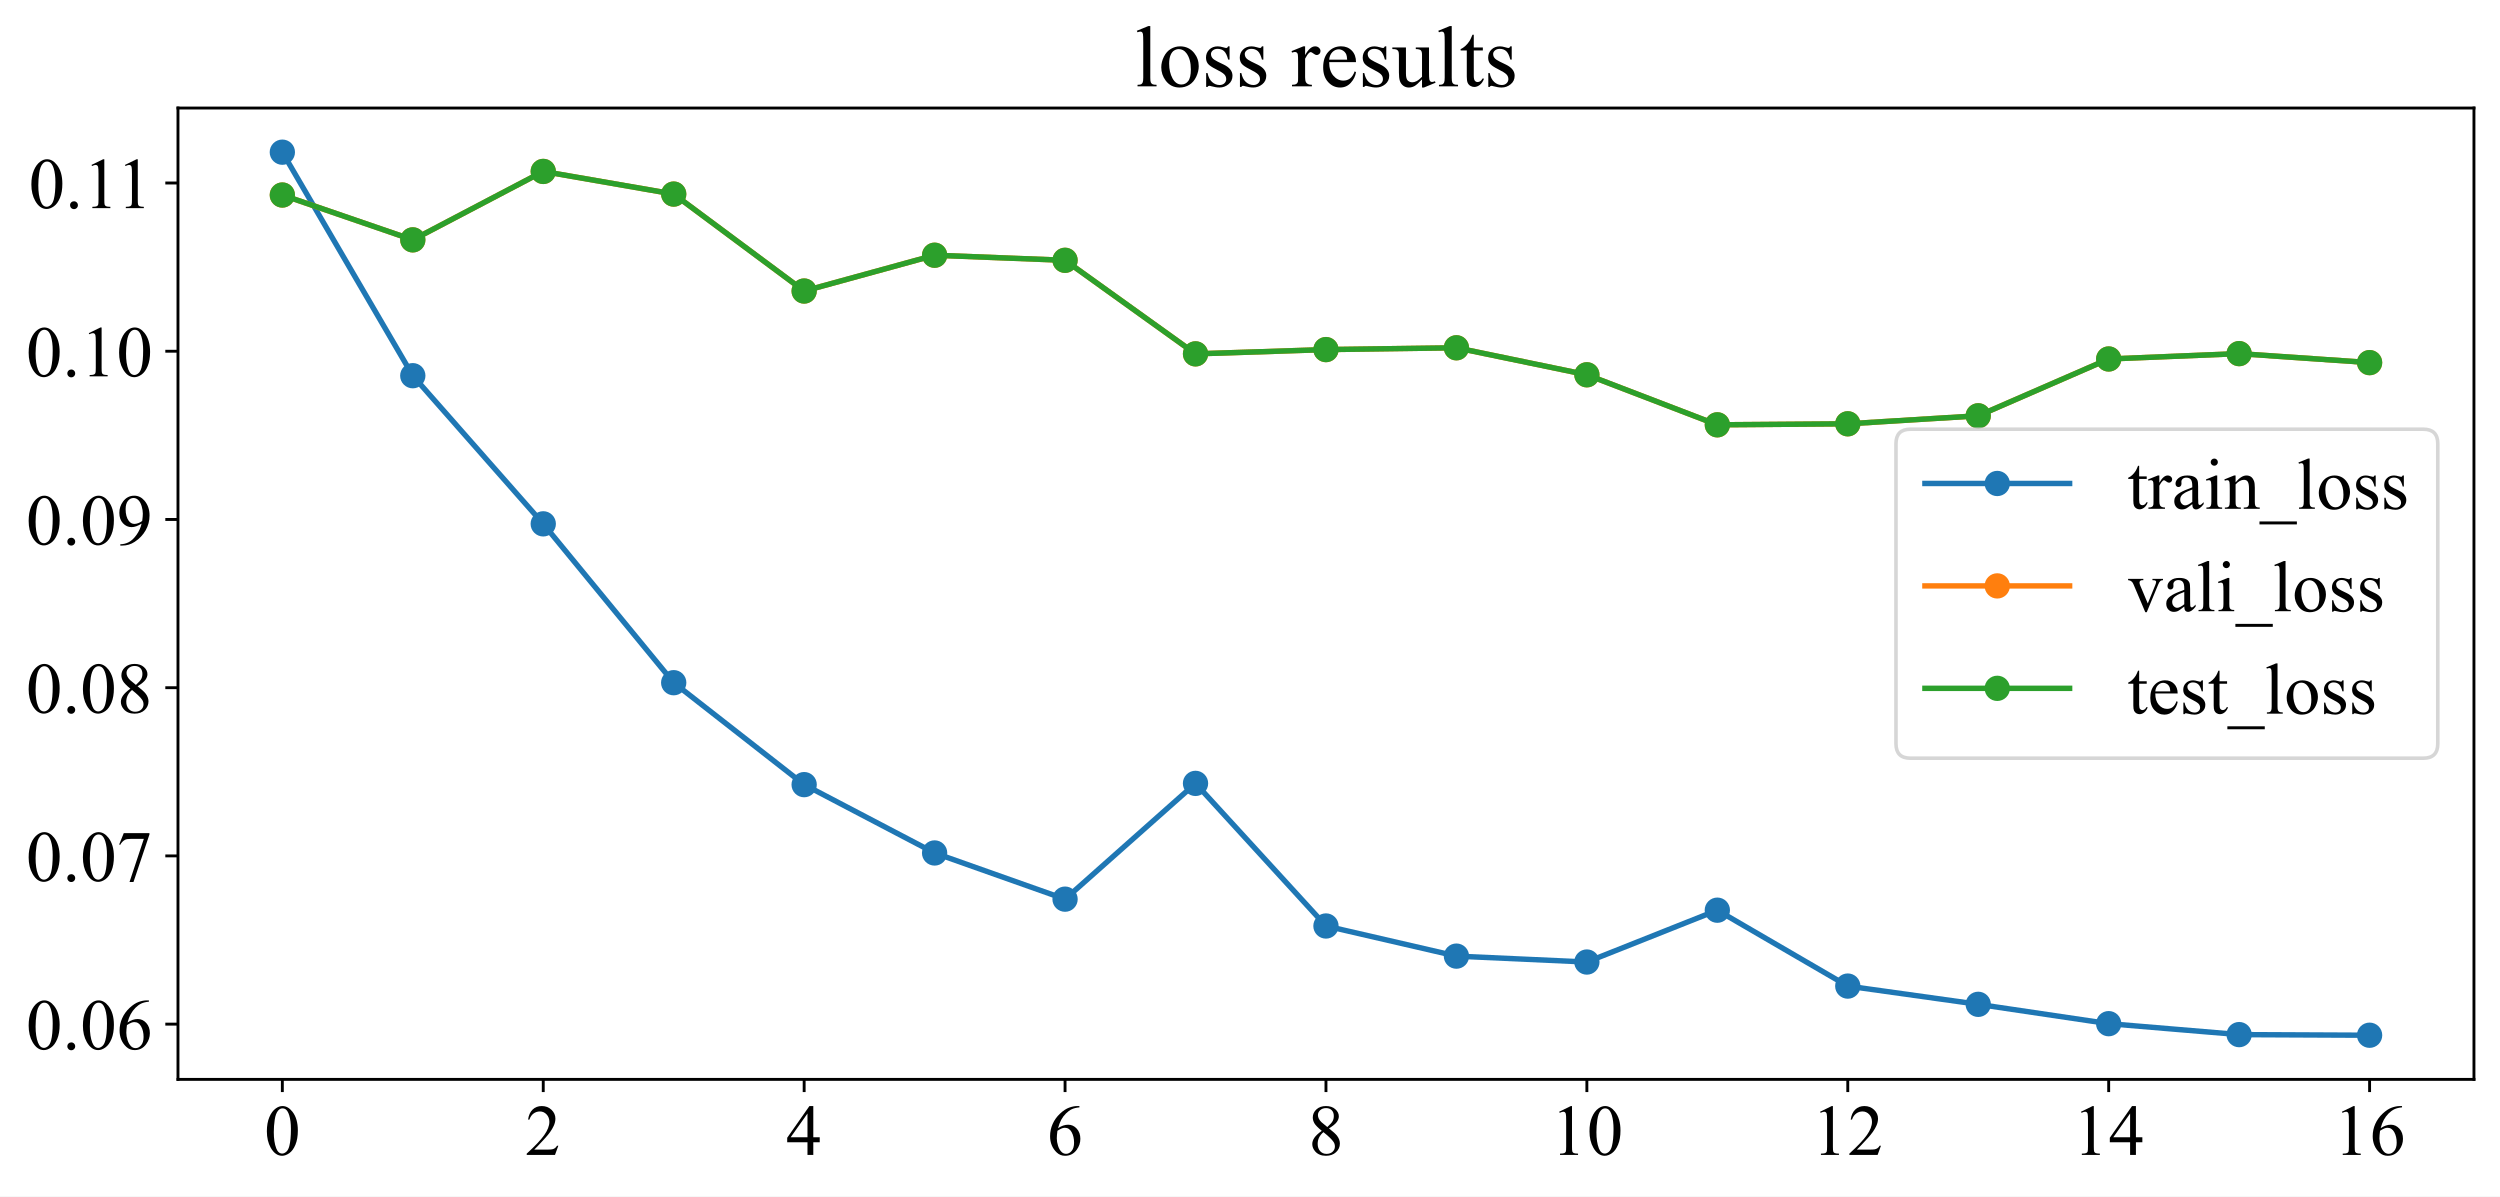
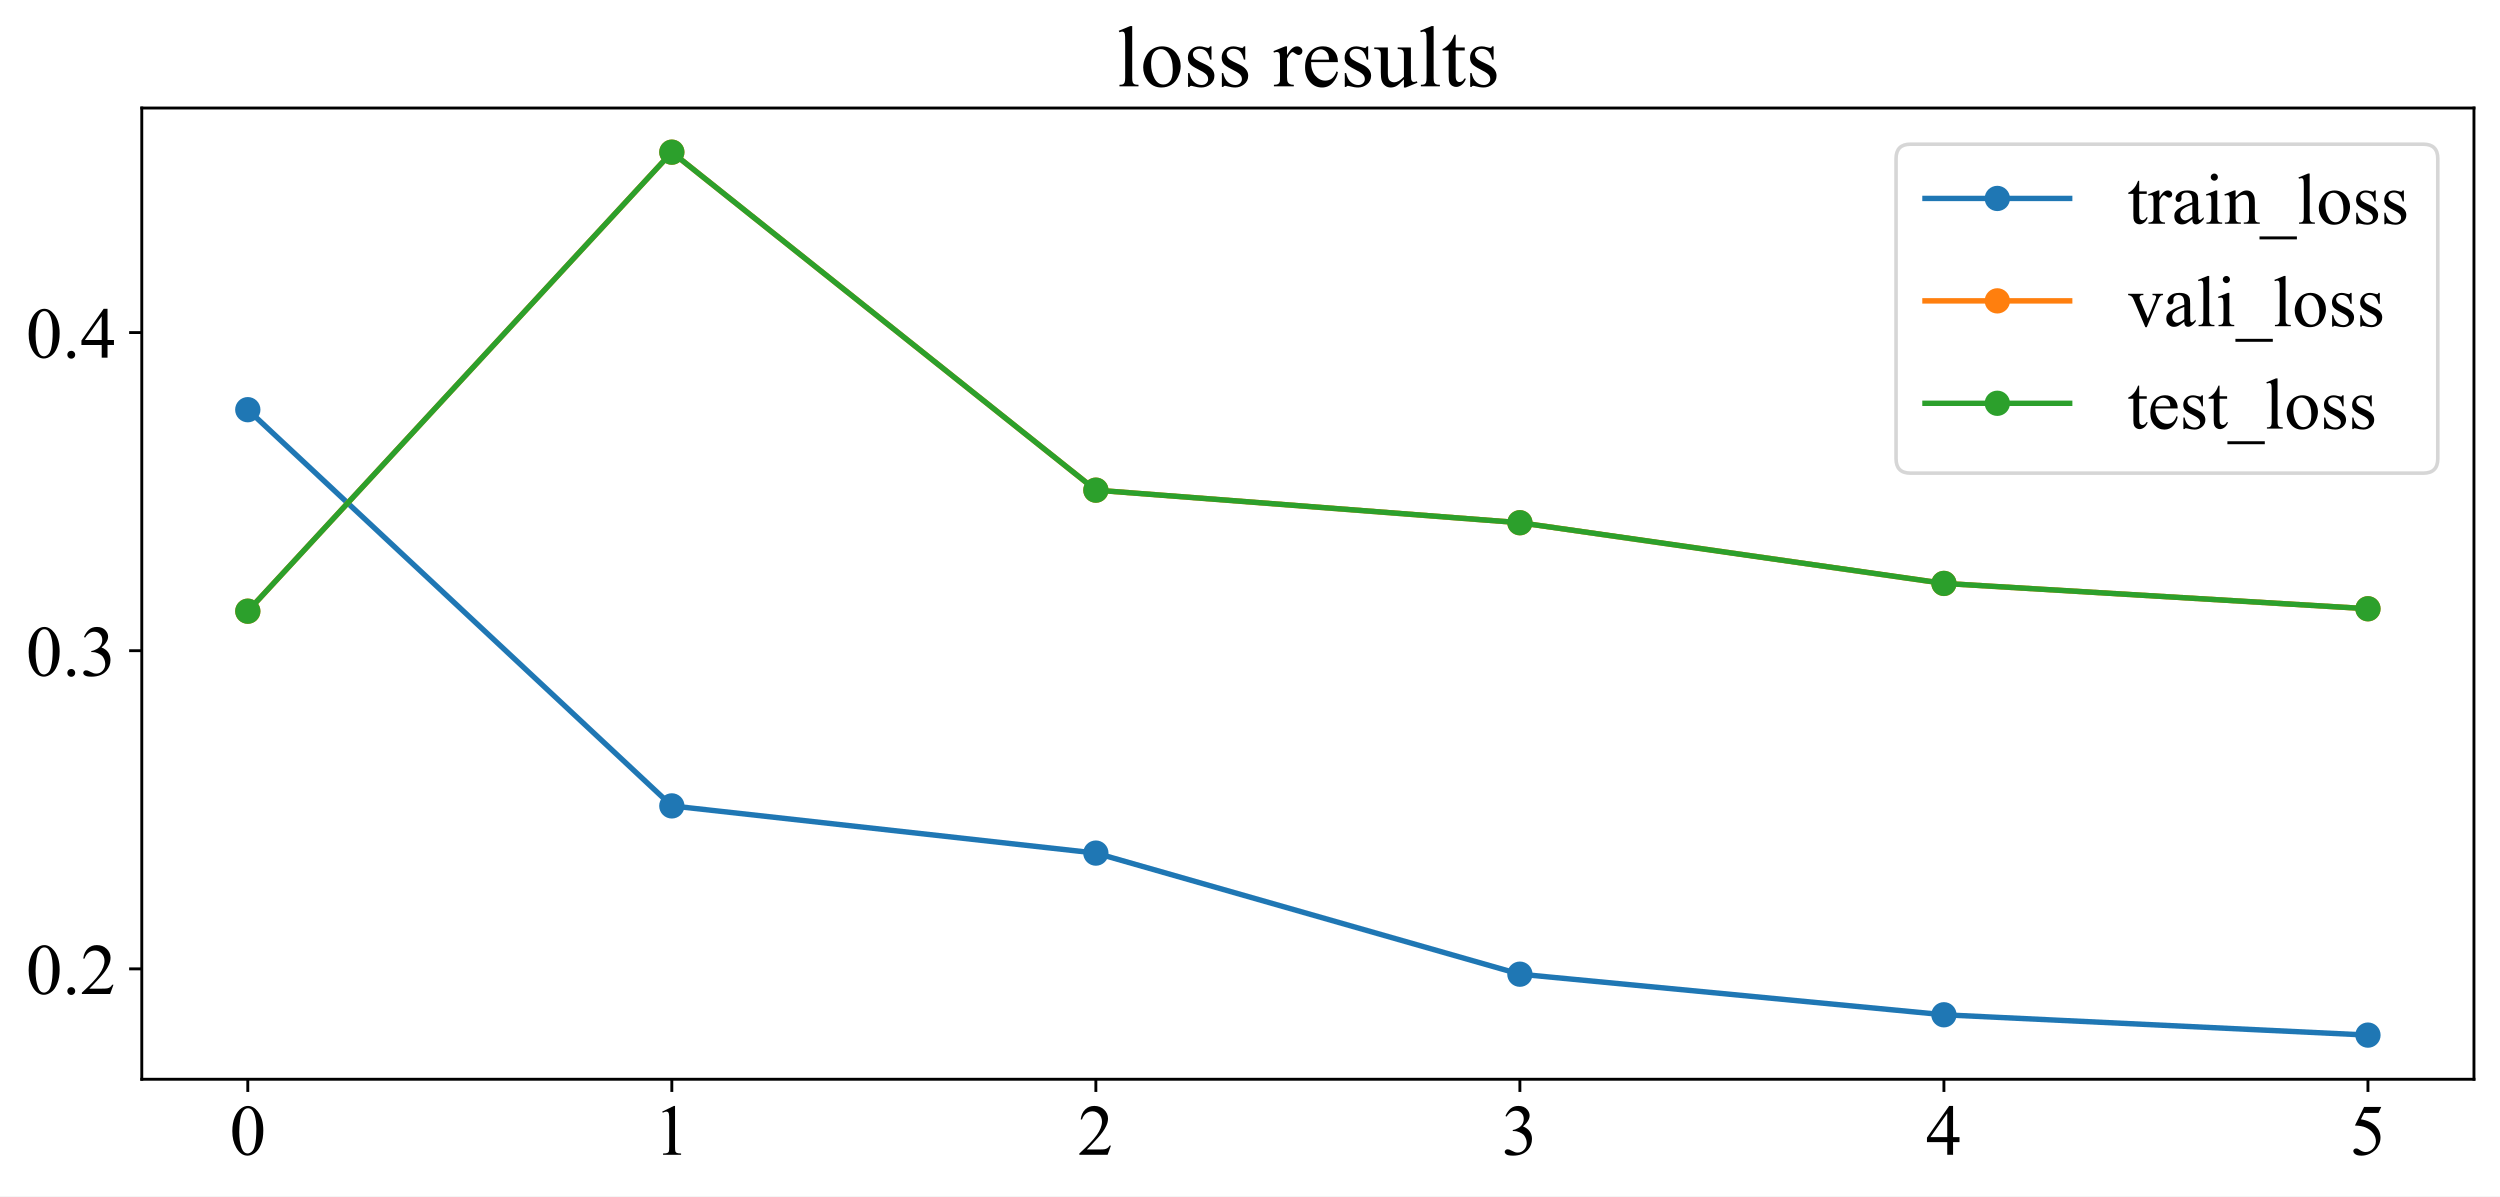
- <svg xmlns="http://www.w3.org/2000/svg" xmlns:xlink="http://www.w3.org/1999/xlink" width="691.1pt" height="330.751pt" viewBox="0 0 691.1 330.751" version="1.1">
+ <svg xmlns="http://www.w3.org/2000/svg" xmlns:xlink="http://www.w3.org/1999/xlink" width="691.18pt" height="330.751pt" viewBox="0 0 691.18 330.751" version="1.1">
  <defs>
    <style type="text/css">*{stroke-linejoin: round; stroke-linecap: butt}</style>
  </defs>
  <g id="figure_1">
    <g id="patch_1">
-       <path d="M 0 330.751  L 691.1 330.751  L 691.1 0  L 0 0  z " style="fill: #ffffff" />
+       <path d="M 0 330.751  L 691.18 330.751  L 691.18 0  L 0 0  z " style="fill: #ffffff" />
    </g>
    <g id="axes_1">
      <g id="patch_2">
-         <path d="M 49.2 298.385  L 683.9 298.385  L 683.9 29.865  L 49.2 29.865  z " style="fill: #ffffff" />
+         <path d="M 39.2 298.385  L 683.98 298.385  L 683.98 29.865  L 39.2 29.865  z " style="fill: #ffffff" />
      </g>
      <g id="matplotlib.axis_1">
        <g id="xtick_1">
          <g id="line2d_1">
            <defs>
-               <path id="meda4251c9f" d="M 0 0  L 0 3.5  " style="stroke: #000000; stroke-width: 0.8" />
+               <path id="m35d4647834" d="M 0 0  L 0 3.5  " style="stroke: #000000; stroke-width: 0.8" />
            </defs>
            <g>
-               <use xlink:href="#meda4251c9f" x="78.05" y="298.385" style="stroke: #000000; stroke-width: 0.8" />
+               <use xlink:href="#m35d4647834" x="68.508" y="298.385" style="stroke: #000000; stroke-width: 0.8" />
            </g>
          </g>
          <g id="text_1">
-             <g transform="translate(73.05 319.2725) scale(0.2 -0.2)">
+             <g transform="translate(63.50818 319.2725) scale(0.2 -0.2)">
              <defs>
                <path id="TimesNewRomanPSMT-30" d="M 231 2094  Q 231 2819 450 3342  Q 669 3866 1031 4122  Q 1313 4325 1613 4325  Q 2100 4325 2488 3828  Q 2972 3213 2972 2159  Q 2972 1422 2759 906  Q 2547 391 2217 158  Q 1888 -75 1581 -75  Q 975 -75 572 641  Q 231 1244 231 2094  z M 844 2016  Q 844 1141 1059 588  Q 1238 122 1591 122  Q 1759 122 1940 273  Q 2122 425 2216 781  Q 2359 1319 2359 2297  Q 2359 3022 2209 3506  Q 2097 3866 1919 4016  Q 1791 4119 1609 4119  Q 1397 4119 1231 3928  Q 1006 3669 925 3112  Q 844 2556 844 2016  z " transform="scale(0.015625)" />
              </defs>
              <use xlink:href="#TimesNewRomanPSMT-30" />
            </g>
          </g>
        </g>
        <g id="xtick_2">
          <g id="line2d_2">
            <g>
-               <use xlink:href="#meda4251c9f" x="150.175" y="298.385" style="stroke: #000000; stroke-width: 0.8" />
+               <use xlink:href="#m35d4647834" x="185.741" y="298.385" style="stroke: #000000; stroke-width: 0.8" />
            </g>
          </g>
          <g id="text_2">
-             <g transform="translate(145.175 319.2725) scale(0.2 -0.2)">
-               <defs>
-                 <path id="TimesNewRomanPSMT-32" d="M 2934 816  L 2638 0  L 138 0  L 138 116  Q 1241 1122 1691 1759  Q 2141 2397 2141 2925  Q 2141 3328 1894 3587  Q 1647 3847 1303 3847  Q 991 3847 742 3664  Q 494 3481 375 3128  L 259 3128  Q 338 3706 661 4015  Q 984 4325 1469 4325  Q 1984 4325 2329 3994  Q 2675 3663 2675 3213  Q 2675 2891 2525 2569  Q 2294 2063 1775 1497  Q 997 647 803 472  L 1909 472  Q 2247 472 2383 497  Q 2519 522 2628 598  Q 2738 675 2819 816  L 2934 816  z " transform="scale(0.015625)" />
-               </defs>
-               <use xlink:href="#TimesNewRomanPSMT-32" />
+             <g transform="translate(180.7409 319.2725) scale(0.2 -0.2)">
+               <defs>
+                 <path id="TimesNewRomanPSMT-31" d="M 750 3822  L 1781 4325  L 1884 4325  L 1884 747  Q 1884 391 1914 303  Q 1944 216 2037 169  Q 2131 122 2419 116  L 2419 0  L 825 0  L 825 116  Q 1125 122 1212 167  Q 1300 213 1334 289  Q 1369 366 1369 747  L 1369 3034  Q 1369 3497 1338 3628  Q 1316 3728 1258 3775  Q 1200 3822 1119 3822  Q 1003 3822 797 3725  L 750 3822  z " transform="scale(0.015625)" />
+               </defs>
+               <use xlink:href="#TimesNewRomanPSMT-31" />
            </g>
          </g>
        </g>
        <g id="xtick_3">
          <g id="line2d_3">
            <g>
-               <use xlink:href="#meda4251c9f" x="222.3" y="298.385" style="stroke: #000000; stroke-width: 0.8" />
+               <use xlink:href="#m35d4647834" x="302.974" y="298.385" style="stroke: #000000; stroke-width: 0.8" />
            </g>
          </g>
          <g id="text_3">
-             <g transform="translate(217.3 319.2725) scale(0.2 -0.2)">
-               <defs>
-                 <path id="TimesNewRomanPSMT-34" d="M 2978 1563  L 2978 1119  L 2409 1119  L 2409 0  L 1894 0  L 1894 1119  L 100 1119  L 100 1519  L 2066 4325  L 2409 4325  L 2409 1563  L 2978 1563  z M 1894 1563  L 1894 3666  L 406 1563  L 1894 1563  z " transform="scale(0.015625)" />
-               </defs>
-               <use xlink:href="#TimesNewRomanPSMT-34" />
+             <g transform="translate(297.9736 319.2725) scale(0.2 -0.2)">
+               <defs>
+                 <path id="TimesNewRomanPSMT-32" d="M 2934 816  L 2638 0  L 138 0  L 138 116  Q 1241 1122 1691 1759  Q 2141 2397 2141 2925  Q 2141 3328 1894 3587  Q 1647 3847 1303 3847  Q 991 3847 742 3664  Q 494 3481 375 3128  L 259 3128  Q 338 3706 661 4015  Q 984 4325 1469 4325  Q 1984 4325 2329 3994  Q 2675 3663 2675 3213  Q 2675 2891 2525 2569  Q 2294 2063 1775 1497  Q 997 647 803 472  L 1909 472  Q 2247 472 2383 497  Q 2519 522 2628 598  Q 2738 675 2819 816  L 2934 816  z " transform="scale(0.015625)" />
+               </defs>
+               <use xlink:href="#TimesNewRomanPSMT-32" />
            </g>
          </g>
        </g>
        <g id="xtick_4">
          <g id="line2d_4">
            <g>
-               <use xlink:href="#meda4251c9f" x="294.425" y="298.385" style="stroke: #000000; stroke-width: 0.8" />
+               <use xlink:href="#m35d4647834" x="420.206" y="298.385" style="stroke: #000000; stroke-width: 0.8" />
            </g>
          </g>
          <g id="text_4">
-             <g transform="translate(289.425 319.2725) scale(0.2 -0.2)">
-               <defs>
-                 <path id="TimesNewRomanPSMT-36" d="M 2869 4325  L 2869 4209  Q 2456 4169 2195 4045  Q 1934 3922 1679 3669  Q 1425 3416 1258 3105  Q 1091 2794 978 2366  Q 1428 2675 1881 2675  Q 2316 2675 2634 2325  Q 2953 1975 2953 1425  Q 2953 894 2631 456  Q 2244 -75 1606 -75  Q 1172 -75 869 213  Q 275 772 275 1663  Q 275 2231 503 2743  Q 731 3256 1154 3653  Q 1578 4050 1965 4187  Q 2353 4325 2688 4325  L 2869 4325  z M 925 2138  Q 869 1716 869 1456  Q 869 1156 980 804  Q 1091 453 1309 247  Q 1469 100 1697 100  Q 1969 100 2183 356  Q 2397 613 2397 1088  Q 2397 1622 2184 2012  Q 1972 2403 1581 2403  Q 1463 2403 1327 2353  Q 1191 2303 925 2138  z " transform="scale(0.015625)" />
-               </defs>
-               <use xlink:href="#TimesNewRomanPSMT-36" />
+             <g transform="translate(415.2064 319.2725) scale(0.2 -0.2)">
+               <defs>
+                 <path id="TimesNewRomanPSMT-33" d="M 325 3431  Q 506 3859 782 4092  Q 1059 4325 1472 4325  Q 1981 4325 2253 3994  Q 2459 3747 2459 3466  Q 2459 3003 1878 2509  Q 2269 2356 2469 2072  Q 2669 1788 2669 1403  Q 2669 853 2319 450  Q 1863 -75 997 -75  Q 569 -75 414 31  Q 259 138 259 259  Q 259 350 332 419  Q 406 488 509 488  Q 588 488 669 463  Q 722 447 909 348  Q 1097 250 1169 231  Q 1284 197 1416 197  Q 1734 197 1970 444  Q 2206 691 2206 1028  Q 2206 1275 2097 1509  Q 2016 1684 1919 1775  Q 1784 1900 1550 2001  Q 1316 2103 1072 2103  L 972 2103  L 972 2197  Q 1219 2228 1467 2375  Q 1716 2522 1828 2728  Q 1941 2934 1941 3181  Q 1941 3503 1739 3701  Q 1538 3900 1238 3900  Q 753 3900 428 3381  L 325 3431  z " transform="scale(0.015625)" />
+               </defs>
+               <use xlink:href="#TimesNewRomanPSMT-33" />
            </g>
          </g>
        </g>
        <g id="xtick_5">
          <g id="line2d_5">
            <g>
-               <use xlink:href="#meda4251c9f" x="366.55" y="298.385" style="stroke: #000000; stroke-width: 0.8" />
+               <use xlink:href="#m35d4647834" x="537.439" y="298.385" style="stroke: #000000; stroke-width: 0.8" />
            </g>
          </g>
          <g id="text_5">
-             <g transform="translate(361.55 319.2725) scale(0.2 -0.2)">
-               <defs>
-                 <path id="TimesNewRomanPSMT-38" d="M 1228 2134  Q 725 2547 579 2797  Q 434 3047 434 3316  Q 434 3728 753 4026  Q 1072 4325 1600 4325  Q 2113 4325 2425 4047  Q 2738 3769 2738 3413  Q 2738 3175 2569 2928  Q 2400 2681 1866 2347  Q 2416 1922 2594 1678  Q 2831 1359 2831 1006  Q 2831 559 2490 242  Q 2150 -75 1597 -75  Q 994 -75 656 303  Q 388 606 388 966  Q 388 1247 577 1523  Q 766 1800 1228 2134  z M 1719 2469  Q 2094 2806 2194 3001  Q 2294 3197 2294 3444  Q 2294 3772 2109 3958  Q 1925 4144 1606 4144  Q 1288 4144 1088 3959  Q 888 3775 888 3528  Q 888 3366 970 3203  Q 1053 3041 1206 2894  L 1719 2469  z M 1375 2016  Q 1116 1797 991 1539  Q 866 1281 866 981  Q 866 578 1086 336  Q 1306 94 1647 94  Q 1984 94 2187 284  Q 2391 475 2391 747  Q 2391 972 2272 1150  Q 2050 1481 1375 2016  z " transform="scale(0.015625)" />
-               </defs>
-               <use xlink:href="#TimesNewRomanPSMT-38" />
+             <g transform="translate(532.4391 319.2725) scale(0.2 -0.2)">
+               <defs>
+                 <path id="TimesNewRomanPSMT-34" d="M 2978 1563  L 2978 1119  L 2409 1119  L 2409 0  L 1894 0  L 1894 1119  L 100 1119  L 100 1519  L 2066 4325  L 2409 4325  L 2409 1563  L 2978 1563  z M 1894 1563  L 1894 3666  L 406 1563  L 1894 1563  z " transform="scale(0.015625)" />
+               </defs>
+               <use xlink:href="#TimesNewRomanPSMT-34" />
            </g>
          </g>
        </g>
        <g id="xtick_6">
          <g id="line2d_6">
            <g>
-               <use xlink:href="#meda4251c9f" x="438.675" y="298.385" style="stroke: #000000; stroke-width: 0.8" />
+               <use xlink:href="#m35d4647834" x="654.672" y="298.385" style="stroke: #000000; stroke-width: 0.8" />
            </g>
          </g>
          <g id="text_6">
-             <g transform="translate(428.675 319.2725) scale(0.2 -0.2)">
-               <defs>
-                 <path id="TimesNewRomanPSMT-31" d="M 750 3822  L 1781 4325  L 1884 4325  L 1884 747  Q 1884 391 1914 303  Q 1944 216 2037 169  Q 2131 122 2419 116  L 2419 0  L 825 0  L 825 116  Q 1125 122 1212 167  Q 1300 213 1334 289  Q 1369 366 1369 747  L 1369 3034  Q 1369 3497 1338 3628  Q 1316 3728 1258 3775  Q 1200 3822 1119 3822  Q 1003 3822 797 3725  L 750 3822  z " transform="scale(0.015625)" />
-               </defs>
-               <use xlink:href="#TimesNewRomanPSMT-31" />
-               <use xlink:href="#TimesNewRomanPSMT-30" x="50" />
-             </g>
-           </g>
-         </g>
-         <g id="xtick_7">
-           <g id="line2d_7">
-             <g>
-               <use xlink:href="#meda4251c9f" x="510.8" y="298.385" style="stroke: #000000; stroke-width: 0.8" />
-             </g>
-           </g>
-           <g id="text_7">
-             <g transform="translate(500.8 319.2725) scale(0.2 -0.2)">
-               <use xlink:href="#TimesNewRomanPSMT-31" />
-               <use xlink:href="#TimesNewRomanPSMT-32" x="50" />
-             </g>
-           </g>
-         </g>
-         <g id="xtick_8">
-           <g id="line2d_8">
-             <g>
-               <use xlink:href="#meda4251c9f" x="582.925" y="298.385" style="stroke: #000000; stroke-width: 0.8" />
-             </g>
-           </g>
-           <g id="text_8">
-             <g transform="translate(572.925 319.2725) scale(0.2 -0.2)">
-               <use xlink:href="#TimesNewRomanPSMT-31" />
-               <use xlink:href="#TimesNewRomanPSMT-34" x="50" />
-             </g>
-           </g>
-         </g>
-         <g id="xtick_9">
-           <g id="line2d_9">
-             <g>
-               <use xlink:href="#meda4251c9f" x="655.05" y="298.385" style="stroke: #000000; stroke-width: 0.8" />
-             </g>
-           </g>
-           <g id="text_9">
-             <g transform="translate(645.05 319.2725) scale(0.2 -0.2)">
-               <use xlink:href="#TimesNewRomanPSMT-31" />
-               <use xlink:href="#TimesNewRomanPSMT-36" x="50" />
+             <g transform="translate(649.6718 319.2725) scale(0.2 -0.2)">
+               <defs>
+                 <path id="TimesNewRomanPSMT-35" d="M 2778 4238  L 2534 3706  L 1259 3706  L 981 3138  Q 1809 3016 2294 2522  Q 2709 2097 2709 1522  Q 2709 1188 2573 903  Q 2438 619 2231 419  Q 2025 219 1772 97  Q 1413 -75 1034 -75  Q 653 -75 479 54  Q 306 184 306 341  Q 306 428 378 495  Q 450 563 559 563  Q 641 563 702 538  Q 763 513 909 409  Q 1144 247 1384 247  Q 1750 247 2026 523  Q 2303 800 2303 1197  Q 2303 1581 2056 1914  Q 1809 2247 1375 2428  Q 1034 2569 447 2591  L 1259 4238  L 2778 4238  z " transform="scale(0.015625)" />
+               </defs>
+               <use xlink:href="#TimesNewRomanPSMT-35" />
            </g>
          </g>
        </g>
      </g>
      <g id="matplotlib.axis_2">
        <g id="ytick_1">
-           <g id="line2d_10">
+           <g id="line2d_7">
            <defs>
-               <path id="m57892f03d5" d="M 0 0  L -3.5 0  " style="stroke: #000000; stroke-width: 0.8" />
+               <path id="m835912629f" d="M 0 0  L -3.5 0  " style="stroke: #000000; stroke-width: 0.8" />
            </defs>
            <g>
-               <use xlink:href="#m57892f03d5" x="49.2" y="283.113" style="stroke: #000000; stroke-width: 0.8" />
-             </g>
-           </g>
-           <g id="text_10">
-             <g transform="translate(7.2 290.0569) scale(0.2 -0.2)">
+               <use xlink:href="#m835912629f" x="39.2" y="267.862" style="stroke: #000000; stroke-width: 0.8" />
+             </g>
+           </g>
+           <g id="text_7">
+             <g transform="translate(7.2 274.8062) scale(0.2 -0.2)">
              <defs>
                <path id="TimesNewRomanPSMT-2e" d="M 800 606  Q 947 606 1047 504  Q 1147 403 1147 259  Q 1147 116 1045 14  Q 944 -88 800 -88  Q 656 -88 554 14  Q 453 116 453 259  Q 453 406 554 506  Q 656 606 800 606  z " transform="scale(0.015625)" />
              </defs>
              <use xlink:href="#TimesNewRomanPSMT-30" />
              <use xlink:href="#TimesNewRomanPSMT-2e" x="50" />
-               <use xlink:href="#TimesNewRomanPSMT-30" x="75" />
-               <use xlink:href="#TimesNewRomanPSMT-36" x="125" />
+               <use xlink:href="#TimesNewRomanPSMT-32" x="75" />
            </g>
          </g>
        </g>
        <g id="ytick_2">
-           <g id="line2d_11">
-             <g>
-               <use xlink:href="#m57892f03d5" x="49.2" y="236.609" style="stroke: #000000; stroke-width: 0.8" />
-             </g>
-           </g>
-           <g id="text_11">
-             <g transform="translate(7.2 243.5526) scale(0.2 -0.2)">
-               <defs>
-                 <path id="TimesNewRomanPSMT-37" d="M 644 4238  L 2916 4238  L 2916 4119  L 1503 -88  L 1153 -88  L 2419 3728  L 1253 3728  Q 900 3728 750 3644  Q 488 3500 328 3200  L 238 3234  L 644 4238  z " transform="scale(0.015625)" />
-               </defs>
+           <g id="line2d_8">
+             <g>
+               <use xlink:href="#m835912629f" x="39.2" y="179.903" style="stroke: #000000; stroke-width: 0.8" />
+             </g>
+           </g>
+           <g id="text_8">
+             <g transform="translate(7.2 186.8463) scale(0.2 -0.2)">
              <use xlink:href="#TimesNewRomanPSMT-30" />
              <use xlink:href="#TimesNewRomanPSMT-2e" x="50" />
-               <use xlink:href="#TimesNewRomanPSMT-30" x="75" />
-               <use xlink:href="#TimesNewRomanPSMT-37" x="125" />
+               <use xlink:href="#TimesNewRomanPSMT-33" x="75" />
            </g>
          </g>
        </g>
        <g id="ytick_3">
-           <g id="line2d_12">
-             <g>
-               <use xlink:href="#m57892f03d5" x="49.2" y="190.105" style="stroke: #000000; stroke-width: 0.8" />
-             </g>
-           </g>
-           <g id="text_12">
-             <g transform="translate(7.2 197.0483) scale(0.2 -0.2)">
+           <g id="line2d_9">
+             <g>
+               <use xlink:href="#m835912629f" x="39.2" y="91.943" style="stroke: #000000; stroke-width: 0.8" />
+             </g>
+           </g>
+           <g id="text_9">
+             <g transform="translate(7.2 98.88636) scale(0.2 -0.2)">
              <use xlink:href="#TimesNewRomanPSMT-30" />
              <use xlink:href="#TimesNewRomanPSMT-2e" x="50" />
-               <use xlink:href="#TimesNewRomanPSMT-30" x="75" />
-               <use xlink:href="#TimesNewRomanPSMT-38" x="125" />
-             </g>
-           </g>
-         </g>
-         <g id="ytick_4">
-           <g id="line2d_13">
-             <g>
-               <use xlink:href="#m57892f03d5" x="49.2" y="143.6" style="stroke: #000000; stroke-width: 0.8" />
-             </g>
-           </g>
-           <g id="text_13">
-             <g transform="translate(7.2 150.544) scale(0.2 -0.2)">
-               <defs>
-                 <path id="TimesNewRomanPSMT-39" d="M 338 -88  L 338 28  Q 744 34 1094 217  Q 1444 400 1770 856  Q 2097 1313 2225 1859  Q 1734 1544 1338 1544  Q 891 1544 572 1889  Q 253 2234 253 2806  Q 253 3363 572 3797  Q 956 4325 1575 4325  Q 2097 4325 2469 3894  Q 2925 3359 2925 2575  Q 2925 1869 2578 1258  Q 2231 647 1613 244  Q 1109 -88 516 -88  L 338 -88  z M 2275 2091  Q 2331 2497 2331 2741  Q 2331 3044 2228 3395  Q 2125 3747 1936 3934  Q 1747 4122 1506 4122  Q 1228 4122 1018 3872  Q 809 3622 809 3128  Q 809 2469 1088 2097  Q 1291 1828 1588 1828  Q 1731 1828 1928 1897  Q 2125 1966 2275 2091  z " transform="scale(0.015625)" />
-               </defs>
-               <use xlink:href="#TimesNewRomanPSMT-30" />
-               <use xlink:href="#TimesNewRomanPSMT-2e" x="50" />
-               <use xlink:href="#TimesNewRomanPSMT-30" x="75" />
-               <use xlink:href="#TimesNewRomanPSMT-39" x="125" />
-             </g>
-           </g>
-         </g>
-         <g id="ytick_5">
-           <g id="line2d_14">
-             <g>
-               <use xlink:href="#m57892f03d5" x="49.2" y="97.096" style="stroke: #000000; stroke-width: 0.8" />
-             </g>
-           </g>
-           <g id="text_14">
-             <g transform="translate(7.2 104.0397) scale(0.2 -0.2)">
-               <use xlink:href="#TimesNewRomanPSMT-30" />
-               <use xlink:href="#TimesNewRomanPSMT-2e" x="50" />
-               <use xlink:href="#TimesNewRomanPSMT-31" x="75" />
-               <use xlink:href="#TimesNewRomanPSMT-30" x="125" />
-             </g>
-           </g>
-         </g>
-         <g id="ytick_6">
-           <g id="line2d_15">
-             <g>
-               <use xlink:href="#m57892f03d5" x="49.2" y="50.592" style="stroke: #000000; stroke-width: 0.8" />
-             </g>
-           </g>
-           <g id="text_15">
-             <g transform="translate(7.95 57.53542) scale(0.2 -0.2)">
-               <use xlink:href="#TimesNewRomanPSMT-30" />
-               <use xlink:href="#TimesNewRomanPSMT-2e" x="50" />
-               <use xlink:href="#TimesNewRomanPSMT-31" x="75" />
-               <use xlink:href="#TimesNewRomanPSMT-31" x="121.25" />
-             </g>
-           </g>
-         </g>
-       </g>
-       <g id="line2d_16">
-         <path d="M 78.05 42.07  L 114.112 103.858  L 150.175 144.813  L 186.238 188.724  L 222.3 216.905  L 258.363 235.794  L 294.425 248.563  L 330.488 216.56  L 366.55 255.981  L 402.613 264.311  L 438.675 265.944  L 474.738 251.614  L 510.8 272.593  L 546.862 277.638  L 582.925 282.985  L 618.987 286.008  L 655.05 286.18  " clip-path="url(#pfa1bc33fc2)" style="fill: none; stroke: #1f77b4; stroke-width: 1.5; stroke-linecap: square" />
+               <use xlink:href="#TimesNewRomanPSMT-34" x="75" />
+             </g>
+           </g>
+         </g>
+       </g>
+       <g id="line2d_10">
+         <path d="M 68.508 113.268  L 185.741 222.809  L 302.974 235.857  L 420.206 269.338  L 537.439 280.559  L 654.672 286.18  " clip-path="url(#p5982bc8e5d)" style="fill: none; stroke: #1f77b4; stroke-width: 1.5; stroke-linecap: square" />
        <defs>
-           <path id="m5ecb87c3aa" d="M 0 3  C 0.796 3 1.559 2.684 2.121 2.121  C 2.684 1.559 3 0.796 3 0  C 3 -0.796 2.684 -1.559 2.121 -2.121  C 1.559 -2.684 0.796 -3 0 -3  C -0.796 -3 -1.559 -2.684 -2.121 -2.121  C -2.684 -1.559 -3 -0.796 -3 0  C -3 0.796 -2.684 1.559 -2.121 2.121  C -1.559 2.684 -0.796 3 0 3  z " style="stroke: #1f77b4" />
+           <path id="me4e1a726f5" d="M 0 3  C 0.796 3 1.559 2.684 2.121 2.121  C 2.684 1.559 3 0.796 3 0  C 3 -0.796 2.684 -1.559 2.121 -2.121  C 1.559 -2.684 0.796 -3 0 -3  C -0.796 -3 -1.559 -2.684 -2.121 -2.121  C -2.684 -1.559 -3 -0.796 -3 0  C -3 0.796 -2.684 1.559 -2.121 2.121  C -1.559 2.684 -0.796 3 0 3  z " style="stroke: #1f77b4" />
        </defs>
-         <g clip-path="url(#pfa1bc33fc2)">
-           <use xlink:href="#m5ecb87c3aa" x="78.05" y="42.07" style="fill: #1f77b4; stroke: #1f77b4" />
-           <use xlink:href="#m5ecb87c3aa" x="114.112" y="103.858" style="fill: #1f77b4; stroke: #1f77b4" />
-           <use xlink:href="#m5ecb87c3aa" x="150.175" y="144.813" style="fill: #1f77b4; stroke: #1f77b4" />
-           <use xlink:href="#m5ecb87c3aa" x="186.238" y="188.724" style="fill: #1f77b4; stroke: #1f77b4" />
-           <use xlink:href="#m5ecb87c3aa" x="222.3" y="216.905" style="fill: #1f77b4; stroke: #1f77b4" />
-           <use xlink:href="#m5ecb87c3aa" x="258.363" y="235.794" style="fill: #1f77b4; stroke: #1f77b4" />
-           <use xlink:href="#m5ecb87c3aa" x="294.425" y="248.563" style="fill: #1f77b4; stroke: #1f77b4" />
-           <use xlink:href="#m5ecb87c3aa" x="330.488" y="216.56" style="fill: #1f77b4; stroke: #1f77b4" />
-           <use xlink:href="#m5ecb87c3aa" x="366.55" y="255.981" style="fill: #1f77b4; stroke: #1f77b4" />
-           <use xlink:href="#m5ecb87c3aa" x="402.613" y="264.311" style="fill: #1f77b4; stroke: #1f77b4" />
-           <use xlink:href="#m5ecb87c3aa" x="438.675" y="265.944" style="fill: #1f77b4; stroke: #1f77b4" />
-           <use xlink:href="#m5ecb87c3aa" x="474.738" y="251.614" style="fill: #1f77b4; stroke: #1f77b4" />
-           <use xlink:href="#m5ecb87c3aa" x="510.8" y="272.593" style="fill: #1f77b4; stroke: #1f77b4" />
-           <use xlink:href="#m5ecb87c3aa" x="546.862" y="277.638" style="fill: #1f77b4; stroke: #1f77b4" />
-           <use xlink:href="#m5ecb87c3aa" x="582.925" y="282.985" style="fill: #1f77b4; stroke: #1f77b4" />
-           <use xlink:href="#m5ecb87c3aa" x="618.987" y="286.008" style="fill: #1f77b4; stroke: #1f77b4" />
-           <use xlink:href="#m5ecb87c3aa" x="655.05" y="286.18" style="fill: #1f77b4; stroke: #1f77b4" />
-         </g>
-       </g>
-       <g id="line2d_17">
-         <path d="M 78.05 53.913  L 114.112 66.306  L 150.175 47.39  L 186.238 53.652  L 222.3 80.452  L 258.363 70.554  L 294.425 71.959  L 330.488 97.823  L 366.55 96.642  L 402.613 96.141  L 438.675 103.605  L 474.738 117.436  L 510.8 117.155  L 546.862 114.94  L 582.925 99.237  L 618.987 97.755  L 655.05 100.244  " clip-path="url(#pfa1bc33fc2)" style="fill: none; stroke: #ff7f0e; stroke-width: 1.5; stroke-linecap: square" />
+         <g clip-path="url(#p5982bc8e5d)">
+           <use xlink:href="#me4e1a726f5" x="68.508" y="113.268" style="fill: #1f77b4; stroke: #1f77b4" />
+           <use xlink:href="#me4e1a726f5" x="185.741" y="222.809" style="fill: #1f77b4; stroke: #1f77b4" />
+           <use xlink:href="#me4e1a726f5" x="302.974" y="235.857" style="fill: #1f77b4; stroke: #1f77b4" />
+           <use xlink:href="#me4e1a726f5" x="420.206" y="269.338" style="fill: #1f77b4; stroke: #1f77b4" />
+           <use xlink:href="#me4e1a726f5" x="537.439" y="280.559" style="fill: #1f77b4; stroke: #1f77b4" />
+           <use xlink:href="#me4e1a726f5" x="654.672" y="286.18" style="fill: #1f77b4; stroke: #1f77b4" />
+         </g>
+       </g>
+       <g id="line2d_11">
+         <path d="M 68.508 168.979  L 185.741 42.07  L 302.974 135.515  L 420.206 144.517  L 537.439 161.299  L 654.672 168.306  " clip-path="url(#p5982bc8e5d)" style="fill: none; stroke: #ff7f0e; stroke-width: 1.5; stroke-linecap: square" />
        <defs>
-           <path id="mc877402e08" d="M 0 3  C 0.796 3 1.559 2.684 2.121 2.121  C 2.684 1.559 3 0.796 3 0  C 3 -0.796 2.684 -1.559 2.121 -2.121  C 1.559 -2.684 0.796 -3 0 -3  C -0.796 -3 -1.559 -2.684 -2.121 -2.121  C -2.684 -1.559 -3 -0.796 -3 0  C -3 0.796 -2.684 1.559 -2.121 2.121  C -1.559 2.684 -0.796 3 0 3  z " style="stroke: #ff7f0e" />
+           <path id="m2b4e649e79" d="M 0 3  C 0.796 3 1.559 2.684 2.121 2.121  C 2.684 1.559 3 0.796 3 0  C 3 -0.796 2.684 -1.559 2.121 -2.121  C 1.559 -2.684 0.796 -3 0 -3  C -0.796 -3 -1.559 -2.684 -2.121 -2.121  C -2.684 -1.559 -3 -0.796 -3 0  C -3 0.796 -2.684 1.559 -2.121 2.121  C -1.559 2.684 -0.796 3 0 3  z " style="stroke: #ff7f0e" />
        </defs>
-         <g clip-path="url(#pfa1bc33fc2)">
-           <use xlink:href="#mc877402e08" x="78.05" y="53.913" style="fill: #ff7f0e; stroke: #ff7f0e" />
-           <use xlink:href="#mc877402e08" x="114.112" y="66.306" style="fill: #ff7f0e; stroke: #ff7f0e" />
-           <use xlink:href="#mc877402e08" x="150.175" y="47.39" style="fill: #ff7f0e; stroke: #ff7f0e" />
-           <use xlink:href="#mc877402e08" x="186.238" y="53.652" style="fill: #ff7f0e; stroke: #ff7f0e" />
-           <use xlink:href="#mc877402e08" x="222.3" y="80.452" style="fill: #ff7f0e; stroke: #ff7f0e" />
-           <use xlink:href="#mc877402e08" x="258.363" y="70.554" style="fill: #ff7f0e; stroke: #ff7f0e" />
-           <use xlink:href="#mc877402e08" x="294.425" y="71.959" style="fill: #ff7f0e; stroke: #ff7f0e" />
-           <use xlink:href="#mc877402e08" x="330.488" y="97.823" style="fill: #ff7f0e; stroke: #ff7f0e" />
-           <use xlink:href="#mc877402e08" x="366.55" y="96.642" style="fill: #ff7f0e; stroke: #ff7f0e" />
-           <use xlink:href="#mc877402e08" x="402.613" y="96.141" style="fill: #ff7f0e; stroke: #ff7f0e" />
-           <use xlink:href="#mc877402e08" x="438.675" y="103.605" style="fill: #ff7f0e; stroke: #ff7f0e" />
-           <use xlink:href="#mc877402e08" x="474.738" y="117.436" style="fill: #ff7f0e; stroke: #ff7f0e" />
-           <use xlink:href="#mc877402e08" x="510.8" y="117.155" style="fill: #ff7f0e; stroke: #ff7f0e" />
-           <use xlink:href="#mc877402e08" x="546.862" y="114.94" style="fill: #ff7f0e; stroke: #ff7f0e" />
-           <use xlink:href="#mc877402e08" x="582.925" y="99.237" style="fill: #ff7f0e; stroke: #ff7f0e" />
-           <use xlink:href="#mc877402e08" x="618.987" y="97.755" style="fill: #ff7f0e; stroke: #ff7f0e" />
-           <use xlink:href="#mc877402e08" x="655.05" y="100.244" style="fill: #ff7f0e; stroke: #ff7f0e" />
-         </g>
-       </g>
-       <g id="line2d_18">
-         <path d="M 78.05 53.913  L 114.112 66.306  L 150.175 47.39  L 186.238 53.652  L 222.3 80.452  L 258.363 70.554  L 294.425 71.959  L 330.488 97.823  L 366.55 96.642  L 402.613 96.141  L 438.675 103.605  L 474.738 117.436  L 510.8 117.155  L 546.862 114.94  L 582.925 99.237  L 618.987 97.755  L 655.05 100.244  " clip-path="url(#pfa1bc33fc2)" style="fill: none; stroke: #2ca02c; stroke-width: 1.5; stroke-linecap: square" />
+         <g clip-path="url(#p5982bc8e5d)">
+           <use xlink:href="#m2b4e649e79" x="68.508" y="168.979" style="fill: #ff7f0e; stroke: #ff7f0e" />
+           <use xlink:href="#m2b4e649e79" x="185.741" y="42.07" style="fill: #ff7f0e; stroke: #ff7f0e" />
+           <use xlink:href="#m2b4e649e79" x="302.974" y="135.515" style="fill: #ff7f0e; stroke: #ff7f0e" />
+           <use xlink:href="#m2b4e649e79" x="420.206" y="144.517" style="fill: #ff7f0e; stroke: #ff7f0e" />
+           <use xlink:href="#m2b4e649e79" x="537.439" y="161.299" style="fill: #ff7f0e; stroke: #ff7f0e" />
+           <use xlink:href="#m2b4e649e79" x="654.672" y="168.306" style="fill: #ff7f0e; stroke: #ff7f0e" />
+         </g>
+       </g>
+       <g id="line2d_12">
+         <path d="M 68.508 168.979  L 185.741 42.07  L 302.974 135.515  L 420.206 144.517  L 537.439 161.299  L 654.672 168.306  " clip-path="url(#p5982bc8e5d)" style="fill: none; stroke: #2ca02c; stroke-width: 1.5; stroke-linecap: square" />
        <defs>
-           <path id="m62ec81cd40" d="M 0 3  C 0.796 3 1.559 2.684 2.121 2.121  C 2.684 1.559 3 0.796 3 0  C 3 -0.796 2.684 -1.559 2.121 -2.121  C 1.559 -2.684 0.796 -3 0 -3  C -0.796 -3 -1.559 -2.684 -2.121 -2.121  C -2.684 -1.559 -3 -0.796 -3 0  C -3 0.796 -2.684 1.559 -2.121 2.121  C -1.559 2.684 -0.796 3 0 3  z " style="stroke: #2ca02c" />
+           <path id="mf193a9fb3d" d="M 0 3  C 0.796 3 1.559 2.684 2.121 2.121  C 2.684 1.559 3 0.796 3 0  C 3 -0.796 2.684 -1.559 2.121 -2.121  C 1.559 -2.684 0.796 -3 0 -3  C -0.796 -3 -1.559 -2.684 -2.121 -2.121  C -2.684 -1.559 -3 -0.796 -3 0  C -3 0.796 -2.684 1.559 -2.121 2.121  C -1.559 2.684 -0.796 3 0 3  z " style="stroke: #2ca02c" />
        </defs>
-         <g clip-path="url(#pfa1bc33fc2)">
-           <use xlink:href="#m62ec81cd40" x="78.05" y="53.913" style="fill: #2ca02c; stroke: #2ca02c" />
-           <use xlink:href="#m62ec81cd40" x="114.112" y="66.306" style="fill: #2ca02c; stroke: #2ca02c" />
-           <use xlink:href="#m62ec81cd40" x="150.175" y="47.39" style="fill: #2ca02c; stroke: #2ca02c" />
-           <use xlink:href="#m62ec81cd40" x="186.238" y="53.652" style="fill: #2ca02c; stroke: #2ca02c" />
-           <use xlink:href="#m62ec81cd40" x="222.3" y="80.452" style="fill: #2ca02c; stroke: #2ca02c" />
-           <use xlink:href="#m62ec81cd40" x="258.363" y="70.554" style="fill: #2ca02c; stroke: #2ca02c" />
-           <use xlink:href="#m62ec81cd40" x="294.425" y="71.959" style="fill: #2ca02c; stroke: #2ca02c" />
-           <use xlink:href="#m62ec81cd40" x="330.488" y="97.823" style="fill: #2ca02c; stroke: #2ca02c" />
-           <use xlink:href="#m62ec81cd40" x="366.55" y="96.642" style="fill: #2ca02c; stroke: #2ca02c" />
-           <use xlink:href="#m62ec81cd40" x="402.613" y="96.141" style="fill: #2ca02c; stroke: #2ca02c" />
-           <use xlink:href="#m62ec81cd40" x="438.675" y="103.605" style="fill: #2ca02c; stroke: #2ca02c" />
-           <use xlink:href="#m62ec81cd40" x="474.738" y="117.436" style="fill: #2ca02c; stroke: #2ca02c" />
-           <use xlink:href="#m62ec81cd40" x="510.8" y="117.155" style="fill: #2ca02c; stroke: #2ca02c" />
-           <use xlink:href="#m62ec81cd40" x="546.862" y="114.94" style="fill: #2ca02c; stroke: #2ca02c" />
-           <use xlink:href="#m62ec81cd40" x="582.925" y="99.237" style="fill: #2ca02c; stroke: #2ca02c" />
-           <use xlink:href="#m62ec81cd40" x="618.987" y="97.755" style="fill: #2ca02c; stroke: #2ca02c" />
-           <use xlink:href="#m62ec81cd40" x="655.05" y="100.244" style="fill: #2ca02c; stroke: #2ca02c" />
+         <g clip-path="url(#p5982bc8e5d)">
+           <use xlink:href="#mf193a9fb3d" x="68.508" y="168.979" style="fill: #2ca02c; stroke: #2ca02c" />
+           <use xlink:href="#mf193a9fb3d" x="185.741" y="42.07" style="fill: #2ca02c; stroke: #2ca02c" />
+           <use xlink:href="#mf193a9fb3d" x="302.974" y="135.515" style="fill: #2ca02c; stroke: #2ca02c" />
+           <use xlink:href="#mf193a9fb3d" x="420.206" y="144.517" style="fill: #2ca02c; stroke: #2ca02c" />
+           <use xlink:href="#mf193a9fb3d" x="537.439" y="161.299" style="fill: #2ca02c; stroke: #2ca02c" />
+           <use xlink:href="#mf193a9fb3d" x="654.672" y="168.306" style="fill: #2ca02c; stroke: #2ca02c" />
        </g>
      </g>
      <g id="patch_3">
-         <path d="M 49.2 298.385  L 49.2 29.865  " style="fill: none; stroke: #000000; stroke-width: 0.8; stroke-linejoin: miter; stroke-linecap: square" />
+         <path d="M 39.2 298.385  L 39.2 29.865  " style="fill: none; stroke: #000000; stroke-width: 0.8; stroke-linejoin: miter; stroke-linecap: square" />
      </g>
      <g id="patch_4">
-         <path d="M 683.9 298.385  L 683.9 29.865  " style="fill: none; stroke: #000000; stroke-width: 0.8; stroke-linejoin: miter; stroke-linecap: square" />
+         <path d="M 683.98 298.385  L 683.98 29.865  " style="fill: none; stroke: #000000; stroke-width: 0.8; stroke-linejoin: miter; stroke-linecap: square" />
      </g>
      <g id="patch_5">
-         <path d="M 49.2 298.385  L 683.9 298.385  " style="fill: none; stroke: #000000; stroke-width: 0.8; stroke-linejoin: miter; stroke-linecap: square" />
+         <path d="M 39.2 298.385  L 683.98 298.385  " style="fill: none; stroke: #000000; stroke-width: 0.8; stroke-linejoin: miter; stroke-linecap: square" />
      </g>
      <g id="patch_6">
-         <path d="M 49.2 29.865  L 683.9 29.865  " style="fill: none; stroke: #000000; stroke-width: 0.8; stroke-linejoin: miter; stroke-linecap: square" />
-       </g>
-       <g id="text_16">
-         <g transform="translate(313.5437 23.865) scale(0.24 -0.24)">
+         <path d="M 39.2 29.865  L 683.98 29.865  " style="fill: none; stroke: #000000; stroke-width: 0.8; stroke-linejoin: miter; stroke-linecap: square" />
+       </g>
+       <g id="text_10">
+         <g transform="translate(308.5838 23.865) scale(0.24 -0.24)">
          <defs>
            <path id="TimesNewRomanPSMT-6c" d="M 1184 4444  L 1184 647  Q 1184 378 1223 290  Q 1263 203 1344 158  Q 1425 113 1647 113  L 1647 0  L 244 0  L 244 113  Q 441 113 512 153  Q 584 194 625 287  Q 666 381 666 647  L 666 3247  Q 666 3731 644 3842  Q 622 3953 573 3993  Q 525 4034 450 4034  Q 369 4034 244 3984  L 191 4094  L 1044 4444  L 1184 4444  z " transform="scale(0.015625)" />
            <path id="TimesNewRomanPSMT-6f" d="M 1600 2947  Q 2250 2947 2644 2453  Q 2978 2031 2978 1484  Q 2978 1100 2793 706  Q 2609 313 2286 112  Q 1963 -88 1566 -88  Q 919 -88 538 428  Q 216 863 216 1403  Q 216 1797 411 2186  Q 606 2575 925 2761  Q 1244 2947 1600 2947  z M 1503 2744  Q 1338 2744 1170 2645  Q 1003 2547 900 2300  Q 797 2053 797 1666  Q 797 1041 1045 587  Q 1294 134 1700 134  Q 2003 134 2200 384  Q 2397 634 2397 1244  Q 2397 2006 2069 2444  Q 1847 2744 1503 2744  z " transform="scale(0.015625)" />
            <path id="TimesNewRomanPSMT-73" d="M 2050 2947  L 2050 1972  L 1947 1972  Q 1828 2431 1642 2597  Q 1456 2763 1169 2763  Q 950 2763 815 2647  Q 681 2531 681 2391  Q 681 2216 781 2091  Q 878 1963 1175 1819  L 1631 1597  Q 2266 1288 2266 781  Q 2266 391 1970 151  Q 1675 -88 1309 -88  Q 1047 -88 709 6  Q 606 38 541 38  Q 469 38 428 -44  L 325 -44  L 325 978  L 428 978  Q 516 541 762 319  Q 1009 97 1316 97  Q 1531 97 1667 223  Q 1803 350 1803 528  Q 1803 744 1651 891  Q 1500 1038 1047 1263  Q 594 1488 453 1669  Q 313 1847 313 2119  Q 313 2472 555 2709  Q 797 2947 1181 2947  Q 1350 2947 1591 2875  Q 1750 2828 1803 2828  Q 1853 2828 1881 2850  Q 1909 2872 1947 2947  L 2050 2947  z " transform="scale(0.015625)" />
            <path id="TimesNewRomanPSMT-20" transform="scale(0.015625)" />
            <path id="TimesNewRomanPSMT-72" d="M 1038 2947  L 1038 2303  Q 1397 2947 1775 2947  Q 1947 2947 2059 2842  Q 2172 2738 2172 2600  Q 2172 2478 2090 2393  Q 2009 2309 1897 2309  Q 1788 2309 1652 2417  Q 1516 2525 1450 2525  Q 1394 2525 1328 2463  Q 1188 2334 1038 2041  L 1038 669  Q 1038 431 1097 309  Q 1138 225 1241 169  Q 1344 113 1538 113  L 1538 0  L 72 0  L 72 113  Q 291 113 397 181  Q 475 231 506 341  Q 522 394 522 644  L 522 1753  Q 522 2253 501 2348  Q 481 2444 426 2487  Q 372 2531 291 2531  Q 194 2531 72 2484  L 41 2597  L 906 2947  L 1038 2947  z " transform="scale(0.015625)" />
            <path id="TimesNewRomanPSMT-65" d="M 681 1784  Q 678 1147 991 784  Q 1303 422 1725 422  Q 2006 422 2214 576  Q 2422 731 2563 1106  L 2659 1044  Q 2594 616 2278 264  Q 1963 -88 1488 -88  Q 972 -88 605 314  Q 238 716 238 1394  Q 238 2128 614 2539  Q 991 2950 1559 2950  Q 2041 2950 2350 2633  Q 2659 2316 2659 1784  L 681 1784  z M 681 1966  L 2006 1966  Q 1991 2241 1941 2353  Q 1863 2528 1708 2628  Q 1553 2728 1384 2728  Q 1125 2728 920 2526  Q 716 2325 681 1966  z " transform="scale(0.015625)" />
            <path id="TimesNewRomanPSMT-75" d="M 2709 2863  L 2709 1128  Q 2709 631 2732 520  Q 2756 409 2807 365  Q 2859 322 2928 322  Q 3025 322 3147 375  L 3191 266  L 2334 -88  L 2194 -88  L 2194 519  Q 1825 119 1631 15  Q 1438 -88 1222 -88  Q 981 -88 804 51  Q 628 191 559 409  Q 491 628 491 1028  L 491 2306  Q 491 2509 447 2587  Q 403 2666 317 2708  Q 231 2750 6 2747  L 6 2863  L 1009 2863  L 1009 947  Q 1009 547 1148 422  Q 1288 297 1484 297  Q 1619 297 1789 381  Q 1959 466 2194 703  L 2194 2325  Q 2194 2569 2105 2655  Q 2016 2741 1734 2747  L 1734 2863  L 2709 2863  z " transform="scale(0.015625)" />
            <path id="TimesNewRomanPSMT-74" d="M 1031 3803  L 1031 2863  L 1700 2863  L 1700 2644  L 1031 2644  L 1031 788  Q 1031 509 1111 412  Q 1191 316 1316 316  Q 1419 316 1516 380  Q 1613 444 1666 569  L 1788 569  Q 1678 263 1478 108  Q 1278 -47 1066 -47  Q 922 -47 784 33  Q 647 113 581 261  Q 516 409 516 719  L 516 2644  L 63 2644  L 63 2747  Q 234 2816 414 2980  Q 594 3144 734 3369  Q 806 3488 934 3803  L 1031 3803  z " transform="scale(0.015625)" />
          </defs>
          <use xlink:href="#TimesNewRomanPSMT-6c" />
          <use xlink:href="#TimesNewRomanPSMT-6f" x="27.783" />
          <use xlink:href="#TimesNewRomanPSMT-73" x="77.783" />
          <use xlink:href="#TimesNewRomanPSMT-73" x="116.699" />
          <use xlink:href="#TimesNewRomanPSMT-20" x="155.615" />
          <use xlink:href="#TimesNewRomanPSMT-72" x="180.615" />
          <use xlink:href="#TimesNewRomanPSMT-65" x="213.916" />
          <use xlink:href="#TimesNewRomanPSMT-73" x="258.301" />
          <use xlink:href="#TimesNewRomanPSMT-75" x="297.217" />
          <use xlink:href="#TimesNewRomanPSMT-6c" x="347.217" />
          <use xlink:href="#TimesNewRomanPSMT-74" x="375" />
          <use xlink:href="#TimesNewRomanPSMT-73" x="402.783" />
        </g>
      </g>
      <g id="legend_1">
        <g id="patch_7">
-           <path d="M 528.125 209.598  L 669.9 209.598  Q 673.9 209.598 673.9 205.598  L 673.9 122.652  Q 673.9 118.652 669.9 118.652  L 528.125 118.652  Q 524.125 118.652 524.125 122.652  L 524.125 205.598  Q 524.125 209.598 528.125 209.598  z " style="fill: #ffffff; opacity: 0.8; stroke: #cccccc; stroke-linejoin: miter" />
-         </g>
-         <g id="line2d_19">
-           <path d="M 532.125 133.652  L 552.125 133.652  L 572.125 133.652  " style="fill: none; stroke: #1f77b4; stroke-width: 1.5; stroke-linecap: square" />
+           <path d="M 528.205 130.812  L 669.98 130.812  Q 673.98 130.812 673.98 126.812  L 673.98 43.865  Q 673.98 39.865 669.98 39.865  L 528.205 39.865  Q 524.205 39.865 524.205 43.865  L 524.205 126.812  Q 524.205 130.812 528.205 130.812  z " style="fill: #ffffff; opacity: 0.8; stroke: #cccccc; stroke-linejoin: miter" />
+         </g>
+         <g id="line2d_13">
+           <path d="M 532.205 54.865  L 552.205 54.865  L 572.205 54.865  " style="fill: none; stroke: #1f77b4; stroke-width: 1.5; stroke-linecap: square" />
          <g>
-             <use xlink:href="#m5ecb87c3aa" x="552.125" y="133.652" style="fill: #1f77b4; stroke: #1f77b4" />
-           </g>
-         </g>
-         <g id="text_17">
-           <g transform="translate(588.125 140.6516) scale(0.2 -0.2)">
+             <use xlink:href="#me4e1a726f5" x="552.205" y="54.865" style="fill: #1f77b4; stroke: #1f77b4" />
+           </g>
+         </g>
+         <g id="text_11">
+           <g transform="translate(588.205 61.865) scale(0.2 -0.2)">
            <defs>
              <path id="TimesNewRomanPSMT-61" d="M 1822 413  Q 1381 72 1269 19  Q 1100 -59 909 -59  Q 613 -59 420 144  Q 228 347 228 678  Q 228 888 322 1041  Q 450 1253 767 1440  Q 1084 1628 1822 1897  L 1822 2009  Q 1822 2438 1686 2597  Q 1550 2756 1291 2756  Q 1094 2756 978 2650  Q 859 2544 859 2406  L 866 2225  Q 866 2081 792 2003  Q 719 1925 600 1925  Q 484 1925 411 2006  Q 338 2088 338 2228  Q 338 2497 613 2722  Q 888 2947 1384 2947  Q 1766 2947 2009 2819  Q 2194 2722 2281 2516  Q 2338 2381 2338 1966  L 2338 994  Q 2338 584 2353 492  Q 2369 400 2405 369  Q 2441 338 2488 338  Q 2538 338 2575 359  Q 2641 400 2828 588  L 2828 413  Q 2478 -56 2159 -56  Q 2006 -56 1915 50  Q 1825 156 1822 413  z M 1822 616  L 1822 1706  Q 1350 1519 1213 1441  Q 966 1303 859 1153  Q 753 1003 753 825  Q 753 600 887 451  Q 1022 303 1197 303  Q 1434 303 1822 616  z " transform="scale(0.015625)" />
              <path id="TimesNewRomanPSMT-69" d="M 928 4444  Q 1059 4444 1151 4351  Q 1244 4259 1244 4128  Q 1244 3997 1151 3903  Q 1059 3809 928 3809  Q 797 3809 703 3903  Q 609 3997 609 4128  Q 609 4259 701 4351  Q 794 4444 928 4444  z M 1188 2947  L 1188 647  Q 1188 378 1227 289  Q 1266 200 1342 156  Q 1419 113 1622 113  L 1622 0  L 231 0  L 231 113  Q 441 113 512 153  Q 584 194 626 287  Q 669 381 669 647  L 669 1750  Q 669 2216 641 2353  Q 619 2453 572 2492  Q 525 2531 444 2531  Q 356 2531 231 2484  L 188 2597  L 1050 2947  L 1188 2947  z " transform="scale(0.015625)" />
              <path id="TimesNewRomanPSMT-6e" d="M 1034 2341  Q 1538 2947 1994 2947  Q 2228 2947 2397 2830  Q 2566 2713 2666 2444  Q 2734 2256 2734 1869  L 2734 647  Q 2734 375 2778 278  Q 2813 200 2889 156  Q 2966 113 3172 113  L 3172 0  L 1756 0  L 1756 113  L 1816 113  Q 2016 113 2095 173  Q 2175 234 2206 353  Q 2219 400 2219 647  L 2219 1819  Q 2219 2209 2117 2386  Q 2016 2563 1775 2563  Q 1403 2563 1034 2156  L 1034 647  Q 1034 356 1069 288  Q 1113 197 1189 155  Q 1266 113 1500 113  L 1500 0  L 84 0  L 84 113  L 147 113  Q 366 113 442 223  Q 519 334 519 647  L 519 1709  Q 519 2225 495 2337  Q 472 2450 423 2490  Q 375 2531 294 2531  Q 206 2531 84 2484  L 38 2597  L 900 2947  L 1034 2947  L 1034 2341  z " transform="scale(0.015625)" />
              <path id="TimesNewRomanPSMT-5f" d="M 3256 -1381  L -53 -1381  L -53 -1119  L 3256 -1119  L 3256 -1381  z " transform="scale(0.015625)" />
            </defs>
            <use xlink:href="#TimesNewRomanPSMT-74" />
            <use xlink:href="#TimesNewRomanPSMT-72" x="27.783" />
            <use xlink:href="#TimesNewRomanPSMT-61" x="61.084" />
            <use xlink:href="#TimesNewRomanPSMT-69" x="105.469" />
            <use xlink:href="#TimesNewRomanPSMT-6e" x="133.252" />
            <use xlink:href="#TimesNewRomanPSMT-5f" x="183.252" />
            <use xlink:href="#TimesNewRomanPSMT-6c" x="233.252" />
            <use xlink:href="#TimesNewRomanPSMT-6f" x="261.035" />
            <use xlink:href="#TimesNewRomanPSMT-73" x="311.035" />
            <use xlink:href="#TimesNewRomanPSMT-73" x="349.951" />
          </g>
        </g>
-         <g id="line2d_20">
-           <path d="M 532.125 161.967  L 552.125 161.967  L 572.125 161.967  " style="fill: none; stroke: #ff7f0e; stroke-width: 1.5; stroke-linecap: square" />
+         <g id="line2d_14">
+           <path d="M 532.205 83.181  L 552.205 83.181  L 572.205 83.181  " style="fill: none; stroke: #ff7f0e; stroke-width: 1.5; stroke-linecap: square" />
          <g>
-             <use xlink:href="#mc877402e08" x="552.125" y="161.967" style="fill: #ff7f0e; stroke: #ff7f0e" />
-           </g>
-         </g>
-         <g id="text_18">
-           <g transform="translate(588.125 168.9672) scale(0.2 -0.2)">
+             <use xlink:href="#m2b4e649e79" x="552.205" y="83.181" style="fill: #ff7f0e; stroke: #ff7f0e" />
+           </g>
+         </g>
+         <g id="text_12">
+           <g transform="translate(588.205 90.18063) scale(0.2 -0.2)">
            <defs>
              <path id="TimesNewRomanPSMT-76" d="M 53 2863  L 1400 2863  L 1400 2747  L 1313 2747  Q 1191 2747 1127 2687  Q 1063 2628 1063 2528  Q 1063 2419 1128 2269  L 1794 688  L 2463 2328  Q 2534 2503 2534 2594  Q 2534 2638 2509 2666  Q 2475 2713 2422 2730  Q 2369 2747 2206 2747  L 2206 2863  L 3141 2863  L 3141 2747  Q 2978 2734 2916 2681  Q 2806 2588 2719 2369  L 1703 -88  L 1575 -88  L 553 2328  Q 484 2497 421 2570  Q 359 2644 263 2694  Q 209 2722 53 2747  L 53 2863  z " transform="scale(0.015625)" />
            </defs>
            <use xlink:href="#TimesNewRomanPSMT-76" />
            <use xlink:href="#TimesNewRomanPSMT-61" x="50" />
            <use xlink:href="#TimesNewRomanPSMT-6c" x="94.385" />
            <use xlink:href="#TimesNewRomanPSMT-69" x="122.168" />
            <use xlink:href="#TimesNewRomanPSMT-5f" x="149.951" />
            <use xlink:href="#TimesNewRomanPSMT-6c" x="199.951" />
            <use xlink:href="#TimesNewRomanPSMT-6f" x="227.734" />
            <use xlink:href="#TimesNewRomanPSMT-73" x="277.734" />
            <use xlink:href="#TimesNewRomanPSMT-73" x="316.65" />
          </g>
        </g>
-         <g id="line2d_21">
-           <path d="M 532.125 190.283  L 552.125 190.283  L 572.125 190.283  " style="fill: none; stroke: #2ca02c; stroke-width: 1.5; stroke-linecap: square" />
+         <g id="line2d_15">
+           <path d="M 532.205 111.496  L 552.205 111.496  L 572.205 111.496  " style="fill: none; stroke: #2ca02c; stroke-width: 1.5; stroke-linecap: square" />
          <g>
-             <use xlink:href="#m62ec81cd40" x="552.125" y="190.283" style="fill: #2ca02c; stroke: #2ca02c" />
-           </g>
-         </g>
-         <g id="text_19">
-           <g transform="translate(588.125 197.2828) scale(0.2 -0.2)">
+             <use xlink:href="#mf193a9fb3d" x="552.205" y="111.496" style="fill: #2ca02c; stroke: #2ca02c" />
+           </g>
+         </g>
+         <g id="text_13">
+           <g transform="translate(588.205 118.4963) scale(0.2 -0.2)">
            <use xlink:href="#TimesNewRomanPSMT-74" />
            <use xlink:href="#TimesNewRomanPSMT-65" x="27.783" />
            <use xlink:href="#TimesNewRomanPSMT-73" x="72.168" />
            <use xlink:href="#TimesNewRomanPSMT-74" x="111.084" />
            <use xlink:href="#TimesNewRomanPSMT-5f" x="138.867" />
            <use xlink:href="#TimesNewRomanPSMT-6c" x="188.867" />
            <use xlink:href="#TimesNewRomanPSMT-6f" x="216.65" />
            <use xlink:href="#TimesNewRomanPSMT-73" x="266.65" />
            <use xlink:href="#TimesNewRomanPSMT-73" x="305.566" />
          </g>
        </g>
      </g>
    </g>
  </g>
  <defs>
-     <clipPath id="pfa1bc33fc2">
-       <rect x="49.2" y="29.865" width="634.7" height="268.52" />
+     <clipPath id="p5982bc8e5d">
+       <rect x="39.2" y="29.865" width="644.78" height="268.52" />
    </clipPath>
  </defs>
</svg>
